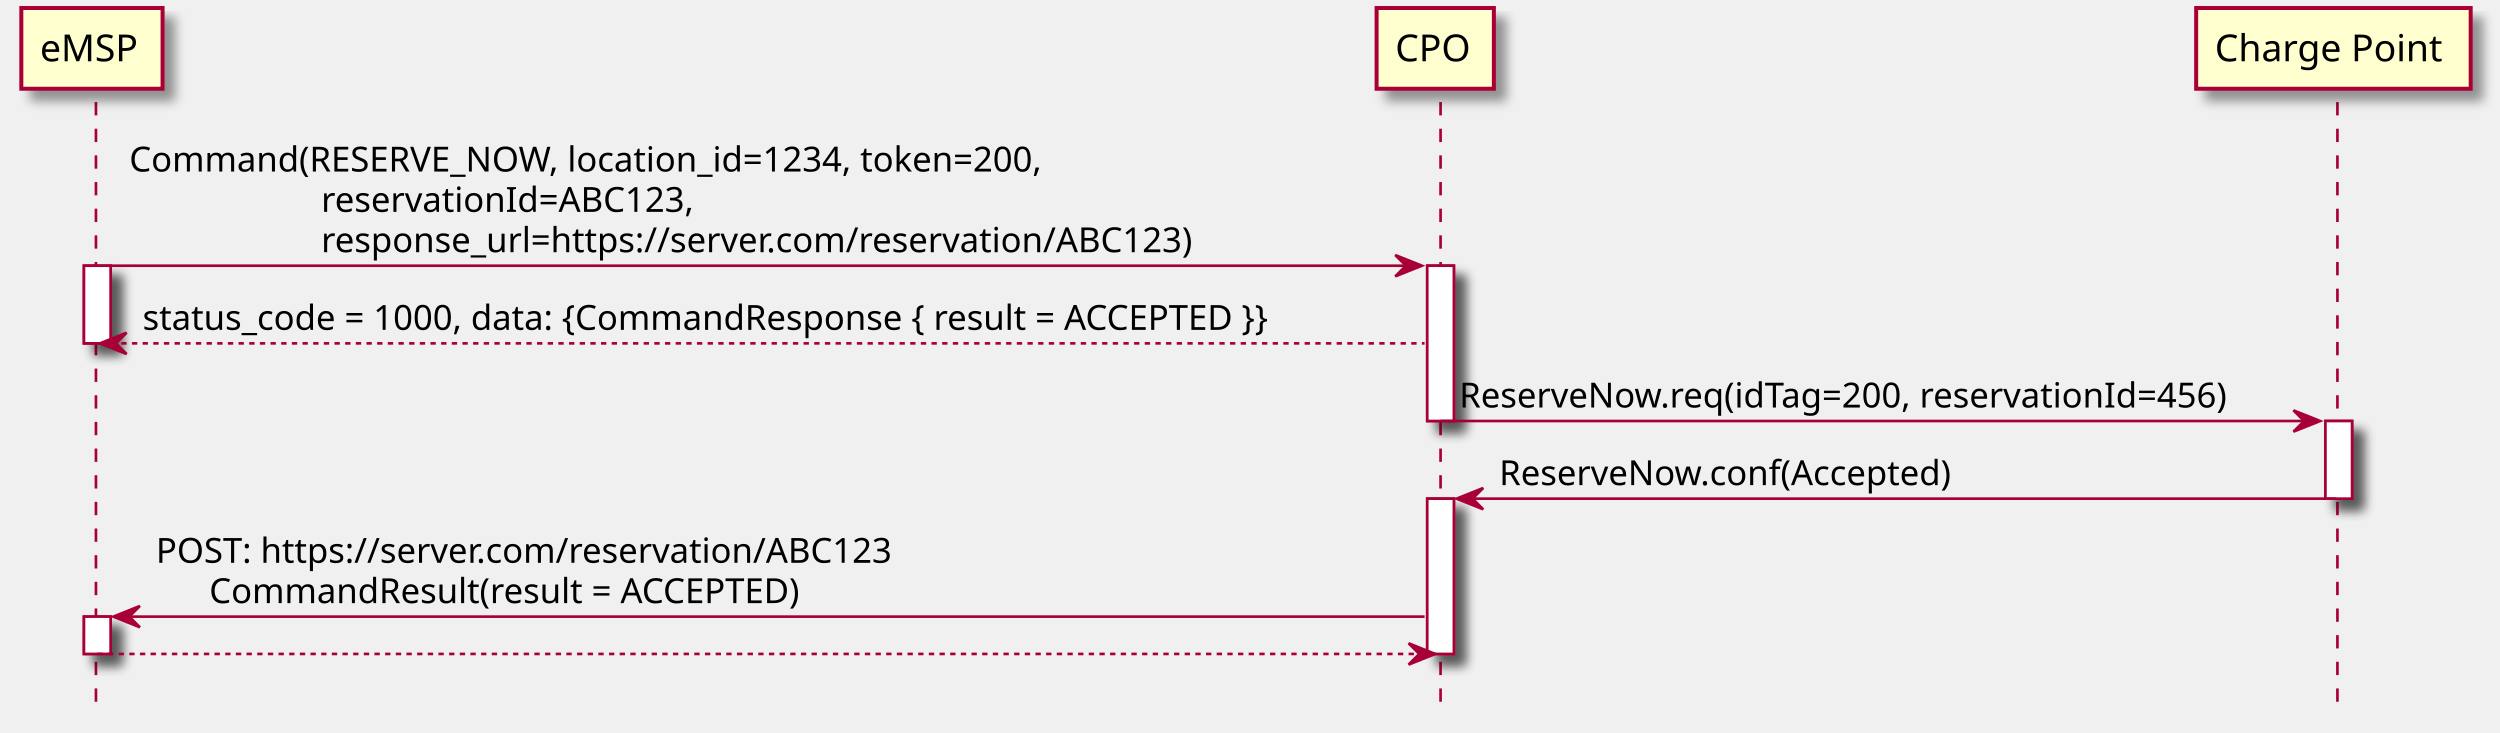
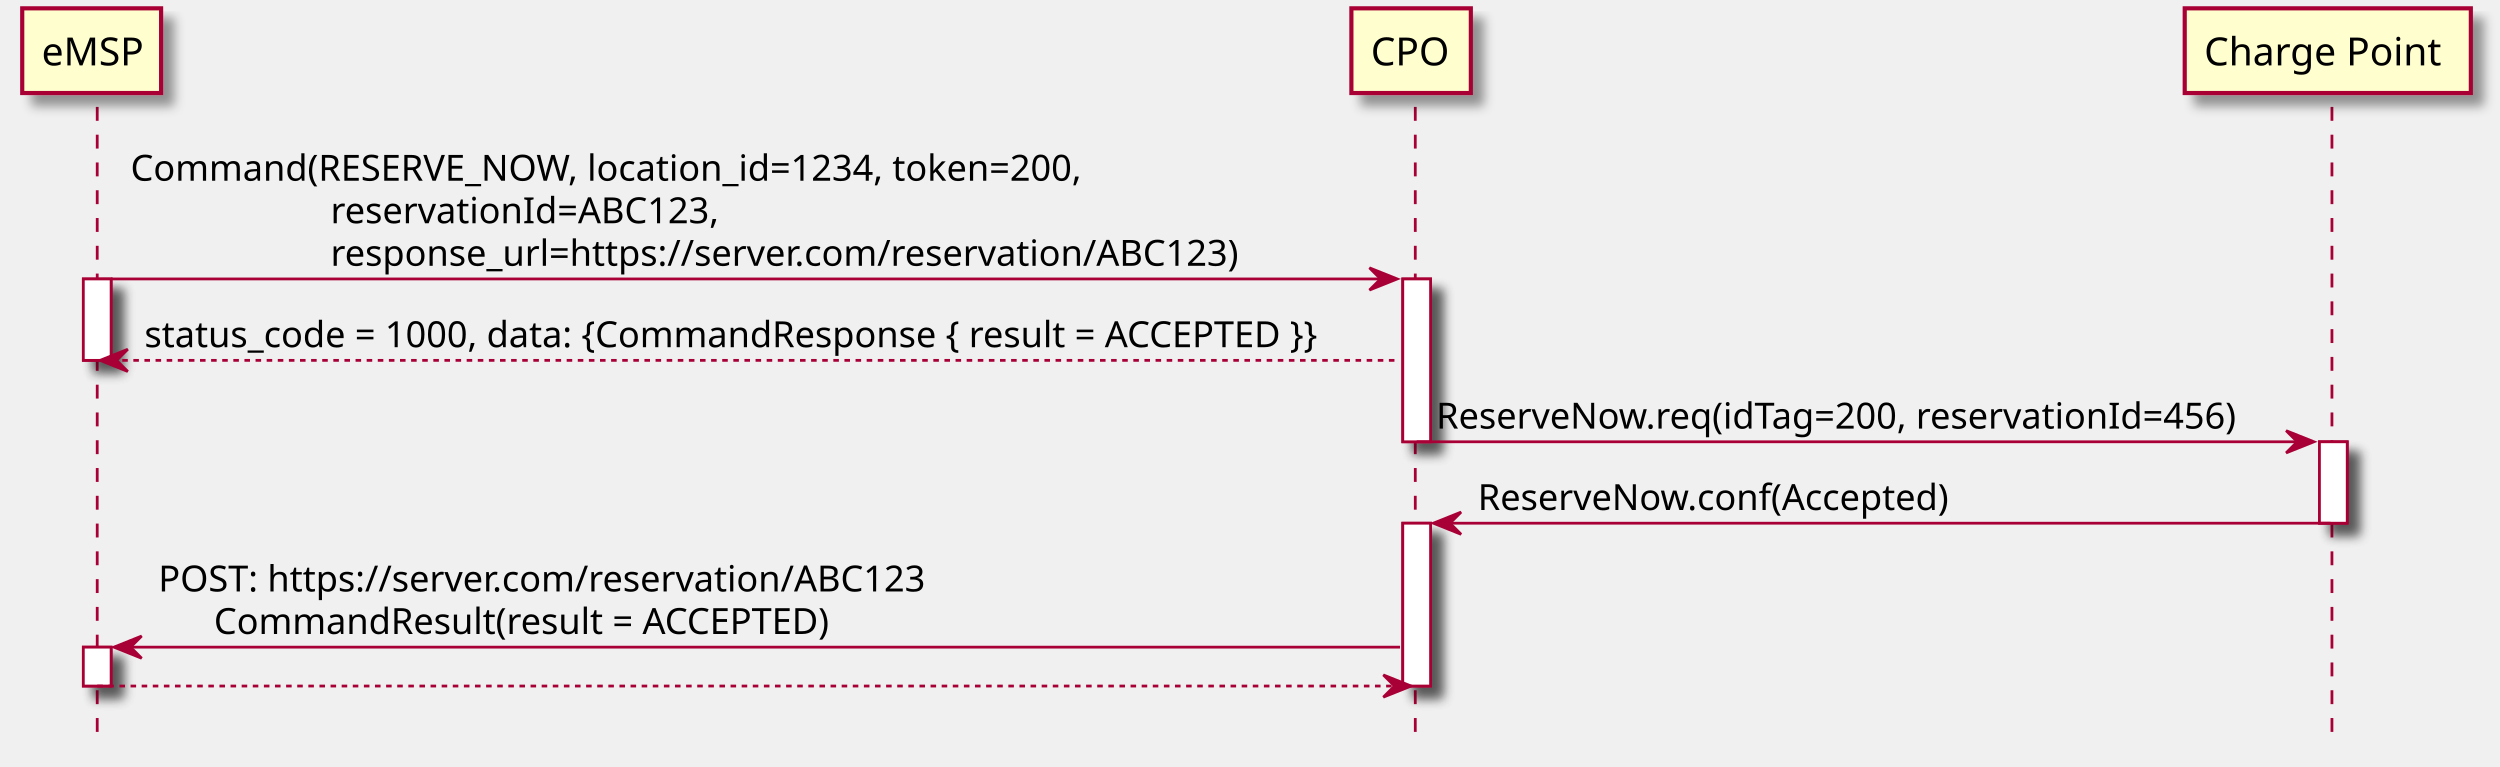
- <svg xmlns="http://www.w3.org/2000/svg" contentScriptType="application/ecmascript" contentStyleType="text/css" height="275px" preserveAspectRatio="none" style="width:938px;height:275px;" version="1.1" viewBox="0 0 938 275" width="938px" zoomAndPan="magnify">
+ <svg xmlns="http://www.w3.org/2000/svg" contentScriptType="application/ecmascript" contentStyleType="text/css" height="276px" preserveAspectRatio="none" style="width:900px;height:276px;" version="1.1" viewBox="0 0 900 276" width="900px" zoomAndPan="magnify">
  <defs>
    <filter height="300%" id="f1l6yc8ct7icb3" width="300%" x="-1" y="-1">
      <feGaussianBlur result="blurOut" stdDeviation="2.0" />
      <feColorMatrix in="blurOut" result="blurOut2" type="matrix" values="0 0 0 0 0 0 0 0 0 0 0 0 0 0 0 0 0 0 .4 0" />
      <feOffset dx="4.0" dy="4.0" in="blurOut2" result="blurOut3" />
      <feBlend in="SourceGraphic" in2="blurOut3" mode="normal" />
    </filter>
  </defs>
  <g>
-     <rect fill="#FFFFFF" filter="url(#f1l6yc8ct7icb3)" height="29.133" style="stroke: #A80036; stroke-width: 1.0;" width="10" x="31.5" y="99.695" />
-     <rect fill="#FFFFFF" filter="url(#f1l6yc8ct7icb3)" height="14" style="stroke: #A80036; stroke-width: 1.0;" width="10" x="31.5" y="231.359" />
-     <rect fill="#FFFFFF" filter="url(#f1l6yc8ct7icb3)" height="58.266" style="stroke: #A80036; stroke-width: 1.0;" width="10" x="535.5" y="99.695" />
-     <rect fill="#FFFFFF" filter="url(#f1l6yc8ct7icb3)" height="58.266" style="stroke: #A80036; stroke-width: 1.0;" width="10" x="535.5" y="187.094" />
-     <rect fill="#FFFFFF" filter="url(#f1l6yc8ct7icb3)" height="29.133" style="stroke: #A80036; stroke-width: 1.0;" width="10" x="872.5" y="157.961" />
-     <line style="stroke: #A80036; stroke-width: 1.0; stroke-dasharray: 5.0,5.0;" x1="36" x2="36" y1="38.297" y2="263.359" />
-     <line style="stroke: #A80036; stroke-width: 1.0; stroke-dasharray: 5.0,5.0;" x1="540.5" x2="540.5" y1="38.297" y2="263.359" />
-     <line style="stroke: #A80036; stroke-width: 1.0; stroke-dasharray: 5.0,5.0;" x1="877" x2="877" y1="38.297" y2="263.359" />
-     <rect fill="#FEFECE" filter="url(#f1l6yc8ct7icb3)" height="30.297" style="stroke: #A80036; stroke-width: 1.5;" width="53" x="8" y="3" />
-     <text fill="#000000" font-family="sans-serif" font-size="14" lengthAdjust="spacingAndGlyphs" textLength="39" x="15" y="22.995">eMSP</text>
-     <rect fill="#FEFECE" filter="url(#f1l6yc8ct7icb3)" height="30.297" style="stroke: #A80036; stroke-width: 1.5;" width="44" x="516.5" y="3" />
-     <text fill="#000000" font-family="sans-serif" font-size="14" lengthAdjust="spacingAndGlyphs" textLength="30" x="523.5" y="22.995">CPO</text>
-     <rect fill="#FEFECE" filter="url(#f1l6yc8ct7icb3)" height="30.297" style="stroke: #A80036; stroke-width: 1.5;" width="103" x="824" y="3" />
-     <text fill="#000000" font-family="sans-serif" font-size="14" lengthAdjust="spacingAndGlyphs" textLength="89" x="831" y="22.995">Charge Point</text>
-     <rect fill="#FFFFFF" filter="url(#f1l6yc8ct7icb3)" height="29.133" style="stroke: #A80036; stroke-width: 1.0;" width="10" x="31.5" y="99.695" />
-     <rect fill="#FFFFFF" filter="url(#f1l6yc8ct7icb3)" height="14" style="stroke: #A80036; stroke-width: 1.0;" width="10" x="31.5" y="231.359" />
-     <rect fill="#FFFFFF" filter="url(#f1l6yc8ct7icb3)" height="58.266" style="stroke: #A80036; stroke-width: 1.0;" width="10" x="535.5" y="99.695" />
-     <rect fill="#FFFFFF" filter="url(#f1l6yc8ct7icb3)" height="58.266" style="stroke: #A80036; stroke-width: 1.0;" width="10" x="535.5" y="187.094" />
-     <rect fill="#FFFFFF" filter="url(#f1l6yc8ct7icb3)" height="29.133" style="stroke: #A80036; stroke-width: 1.0;" width="10" x="872.5" y="157.961" />
-     <polygon fill="#A80036" points="523.5,95.695,533.5,99.695,523.5,103.695,527.5,99.695" style="stroke: #A80036; stroke-width: 1.0;" />
-     <line style="stroke: #A80036; stroke-width: 1.0;" x1="41.5" x2="529.5" y1="99.695" y2="99.695" />
-     <text fill="#000000" font-family="sans-serif" font-size="13" lengthAdjust="spacingAndGlyphs" textLength="370" x="48.5" y="64.364">Command(RESERVE_NOW, location_id=1234, token=200,</text>
-     <text fill="#000000" font-family="sans-serif" font-size="13" lengthAdjust="spacingAndGlyphs" textLength="149" x="120.5" y="79.497">reservationId=ABC123,</text>
-     <text fill="#000000" font-family="sans-serif" font-size="13" lengthAdjust="spacingAndGlyphs" textLength="346" x="120.5" y="94.629">response_url=https://server.com/reservation/ABC123)</text>
-     <polygon fill="#A80036" points="47.5,124.828,37.5,128.828,47.5,132.828,43.5,128.828" style="stroke: #A80036; stroke-width: 1.0;" />
-     <line style="stroke: #A80036; stroke-width: 1.0; stroke-dasharray: 2.0,2.0;" x1="41.5" x2="534.5" y1="128.828" y2="128.828" />
-     <text fill="#000000" font-family="sans-serif" font-size="13" lengthAdjust="spacingAndGlyphs" textLength="470" x="53.5" y="123.762">status_code = 1000, data: {CommandResponse { result = ACCEPTED }}</text>
-     <polygon fill="#A80036" points="860.5,153.961,870.5,157.961,860.5,161.961,864.5,157.961" style="stroke: #A80036; stroke-width: 1.0;" />
-     <line style="stroke: #A80036; stroke-width: 1.0;" x1="540.5" x2="866.5" y1="157.961" y2="157.961" />
-     <text fill="#000000" font-family="sans-serif" font-size="13" lengthAdjust="spacingAndGlyphs" textLength="308" x="547.5" y="152.895">ReserveNow.req(idTag=200, reservationId=456)</text>
-     <polygon fill="#A80036" points="556.5,183.094,546.5,187.094,556.5,191.094,552.5,187.094" style="stroke: #A80036; stroke-width: 1.0;" />
-     <line style="stroke: #A80036; stroke-width: 1.0;" x1="550.5" x2="876.5" y1="187.094" y2="187.094" />
-     <text fill="#000000" font-family="sans-serif" font-size="13" lengthAdjust="spacingAndGlyphs" textLength="179" x="562.5" y="182.028">ReserveNow.conf(Accepted)</text>
-     <polygon fill="#A80036" points="52.5,227.359,42.5,231.359,52.5,235.359,48.5,231.359" style="stroke: #A80036; stroke-width: 1.0;" />
-     <line style="stroke: #A80036; stroke-width: 1.0;" x1="46.5" x2="534.5" y1="231.359" y2="231.359" />
-     <text fill="#000000" font-family="sans-serif" font-size="13" lengthAdjust="spacingAndGlyphs" textLength="290" x="58.5" y="211.161">POST: https://server.com/reservation/ABC123</text>
-     <text fill="#000000" font-family="sans-serif" font-size="13" lengthAdjust="spacingAndGlyphs" textLength="239" x="78.5" y="226.293">CommandResult(result = ACCEPTED)</text>
-     <polygon fill="#A80036" points="528.5,241.359,538.5,245.359,528.5,249.359,532.5,245.359" style="stroke: #A80036; stroke-width: 1.0;" />
-     <line style="stroke: #A80036; stroke-width: 1.0; stroke-dasharray: 2.0,2.0;" x1="36.5" x2="534.5" y1="245.359" y2="245.359" />
+     <rect fill="#FFFFFF" filter="url(#f1l6yc8ct7icb3)" height="29.311" style="stroke: #A80036; stroke-width: 1.0;" width="10" x="30" y="100.42" />
+     <rect fill="#FFFFFF" filter="url(#f1l6yc8ct7icb3)" height="14" style="stroke: #A80036; stroke-width: 1.0;" width="10" x="30" y="232.973" />
+     <rect fill="#FFFFFF" filter="url(#f1l6yc8ct7icb3)" height="58.621" style="stroke: #A80036; stroke-width: 1.0;" width="10" x="505" y="100.42" />
+     <rect fill="#FFFFFF" filter="url(#f1l6yc8ct7icb3)" height="58.621" style="stroke: #A80036; stroke-width: 1.0;" width="10" x="505" y="188.352" />
+     <rect fill="#FFFFFF" filter="url(#f1l6yc8ct7icb3)" height="29.311" style="stroke: #A80036; stroke-width: 1.0;" width="10" x="835" y="159.041" />
+     <line style="stroke: #A80036; stroke-width: 1.0; stroke-dasharray: 5.0,5.0;" x1="35" x2="35" y1="38.488" y2="264.973" />
+     <line style="stroke: #A80036; stroke-width: 1.0; stroke-dasharray: 5.0,5.0;" x1="509.5" x2="509.5" y1="38.488" y2="264.973" />
+     <line style="stroke: #A80036; stroke-width: 1.0; stroke-dasharray: 5.0,5.0;" x1="839.5" x2="839.5" y1="38.488" y2="264.973" />
+     <rect fill="#FEFECE" filter="url(#f1l6yc8ct7icb3)" height="30.488" style="stroke: #A80036; stroke-width: 1.5;" width="50" x="8" y="3" />
+     <text fill="#000000" font-family="sans-serif" font-size="14" lengthAdjust="spacingAndGlyphs" textLength="36" x="15" y="23.535">eMSP</text>
+     <rect fill="#FEFECE" filter="url(#f1l6yc8ct7icb3)" height="30.488" style="stroke: #A80036; stroke-width: 1.5;" width="43" x="486.5" y="3" />
+     <text fill="#000000" font-family="sans-serif" font-size="14" lengthAdjust="spacingAndGlyphs" textLength="29" x="493.5" y="23.535">CPO</text>
+     <rect fill="#FEFECE" filter="url(#f1l6yc8ct7icb3)" height="30.488" style="stroke: #A80036; stroke-width: 1.5;" width="103" x="786.5" y="3" />
+     <text fill="#000000" font-family="sans-serif" font-size="14" lengthAdjust="spacingAndGlyphs" textLength="89" x="793.5" y="23.535">Charge Point</text>
+     <rect fill="#FFFFFF" filter="url(#f1l6yc8ct7icb3)" height="29.311" style="stroke: #A80036; stroke-width: 1.0;" width="10" x="30" y="100.42" />
+     <rect fill="#FFFFFF" filter="url(#f1l6yc8ct7icb3)" height="14" style="stroke: #A80036; stroke-width: 1.0;" width="10" x="30" y="232.973" />
+     <rect fill="#FFFFFF" filter="url(#f1l6yc8ct7icb3)" height="58.621" style="stroke: #A80036; stroke-width: 1.0;" width="10" x="505" y="100.42" />
+     <rect fill="#FFFFFF" filter="url(#f1l6yc8ct7icb3)" height="58.621" style="stroke: #A80036; stroke-width: 1.0;" width="10" x="505" y="188.352" />
+     <rect fill="#FFFFFF" filter="url(#f1l6yc8ct7icb3)" height="29.311" style="stroke: #A80036; stroke-width: 1.0;" width="10" x="835" y="159.041" />
+     <polygon fill="#A80036" points="493,96.42,503,100.42,493,104.42,497,100.42" style="stroke: #A80036; stroke-width: 1.0;" />
+     <line style="stroke: #A80036; stroke-width: 1.0;" x1="40" x2="499" y1="100.42" y2="100.42" />
+     <text fill="#000000" font-family="sans-serif" font-size="13" lengthAdjust="spacingAndGlyphs" textLength="360" x="47" y="65.057">Command(RESERVE_NOW, location_id=1234, token=200,</text>
+     <text fill="#000000" font-family="sans-serif" font-size="13" lengthAdjust="spacingAndGlyphs" textLength="145" x="119" y="80.367">reservationId=ABC123,</text>
+     <text fill="#000000" font-family="sans-serif" font-size="13" lengthAdjust="spacingAndGlyphs" textLength="348" x="119" y="95.678">response_url=https://server.com/reservation/ABC123)</text>
+     <polygon fill="#A80036" points="46,125.731,36,129.731,46,133.731,42,129.731" style="stroke: #A80036; stroke-width: 1.0;" />
+     <line style="stroke: #A80036; stroke-width: 1.0; stroke-dasharray: 2.0,2.0;" x1="40" x2="504" y1="129.731" y2="129.731" />
+     <text fill="#000000" font-family="sans-serif" font-size="13" lengthAdjust="spacingAndGlyphs" textLength="441" x="52" y="124.988">status_code = 1000, data: {CommandResponse { result = ACCEPTED }}</text>
+     <polygon fill="#A80036" points="823,155.041,833,159.041,823,163.041,827,159.041" style="stroke: #A80036; stroke-width: 1.0;" />
+     <line style="stroke: #A80036; stroke-width: 1.0;" x1="510" x2="829" y1="159.041" y2="159.041" />
+     <text fill="#000000" font-family="sans-serif" font-size="13" lengthAdjust="spacingAndGlyphs" textLength="301" x="517" y="154.299">ReserveNow.req(idTag=200, reservationId=456)</text>
+     <polygon fill="#A80036" points="526,184.352,516,188.352,526,192.352,522,188.352" style="stroke: #A80036; stroke-width: 1.0;" />
+     <line style="stroke: #A80036; stroke-width: 1.0;" x1="520" x2="839" y1="188.352" y2="188.352" />
+     <text fill="#000000" font-family="sans-serif" font-size="13" lengthAdjust="spacingAndGlyphs" textLength="174" x="532" y="183.609">ReserveNow.conf(Accepted)</text>
+     <polygon fill="#A80036" points="51,228.973,41,232.973,51,236.973,47,232.973" style="stroke: #A80036; stroke-width: 1.0;" />
+     <line style="stroke: #A80036; stroke-width: 1.0;" x1="45" x2="504" y1="232.973" y2="232.973" />
+     <text fill="#000000" font-family="sans-serif" font-size="13" lengthAdjust="spacingAndGlyphs" textLength="293" x="57" y="212.92">POST: https://server.com/reservation/ABC123</text>
+     <text fill="#000000" font-family="sans-serif" font-size="13" lengthAdjust="spacingAndGlyphs" textLength="231" x="77" y="228.231">CommandResult(result = ACCEPTED)</text>
+     <polygon fill="#A80036" points="498,242.973,508,246.973,498,250.973,502,246.973" style="stroke: #A80036; stroke-width: 1.0;" />
+     <line style="stroke: #A80036; stroke-width: 1.0; stroke-dasharray: 2.0,2.0;" x1="35" x2="504" y1="246.973" y2="246.973" />
  </g>
</svg>
